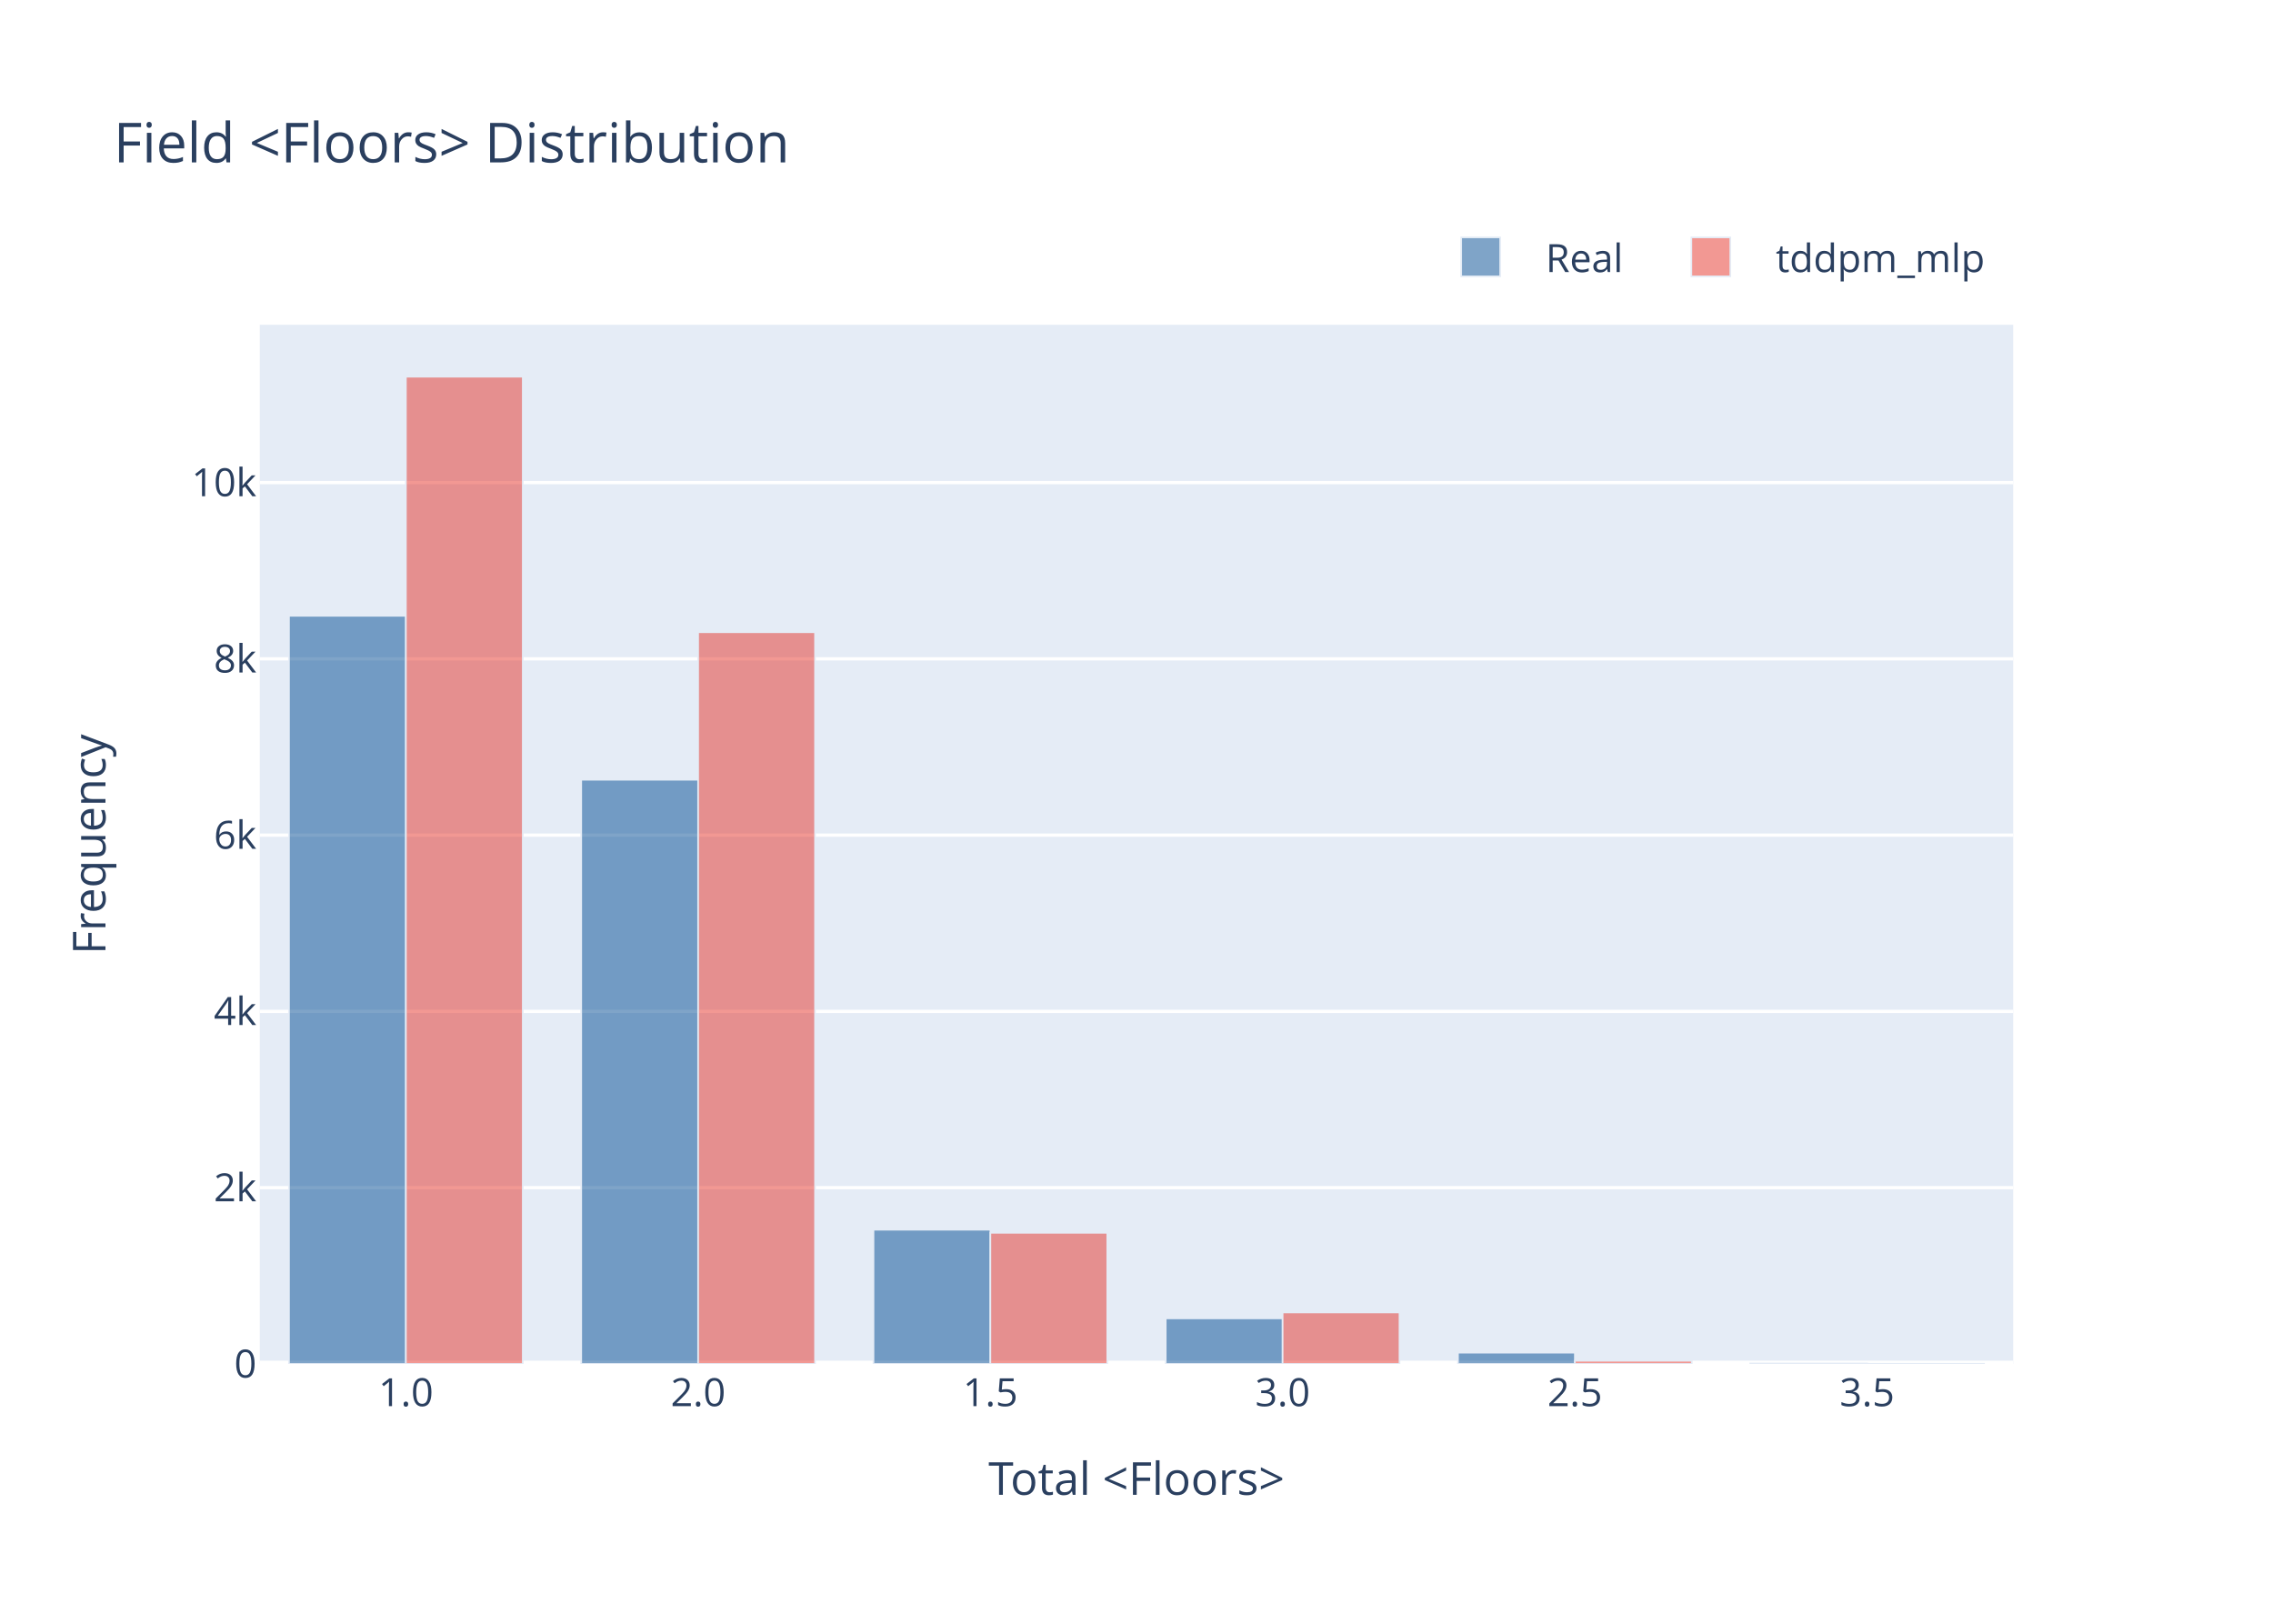
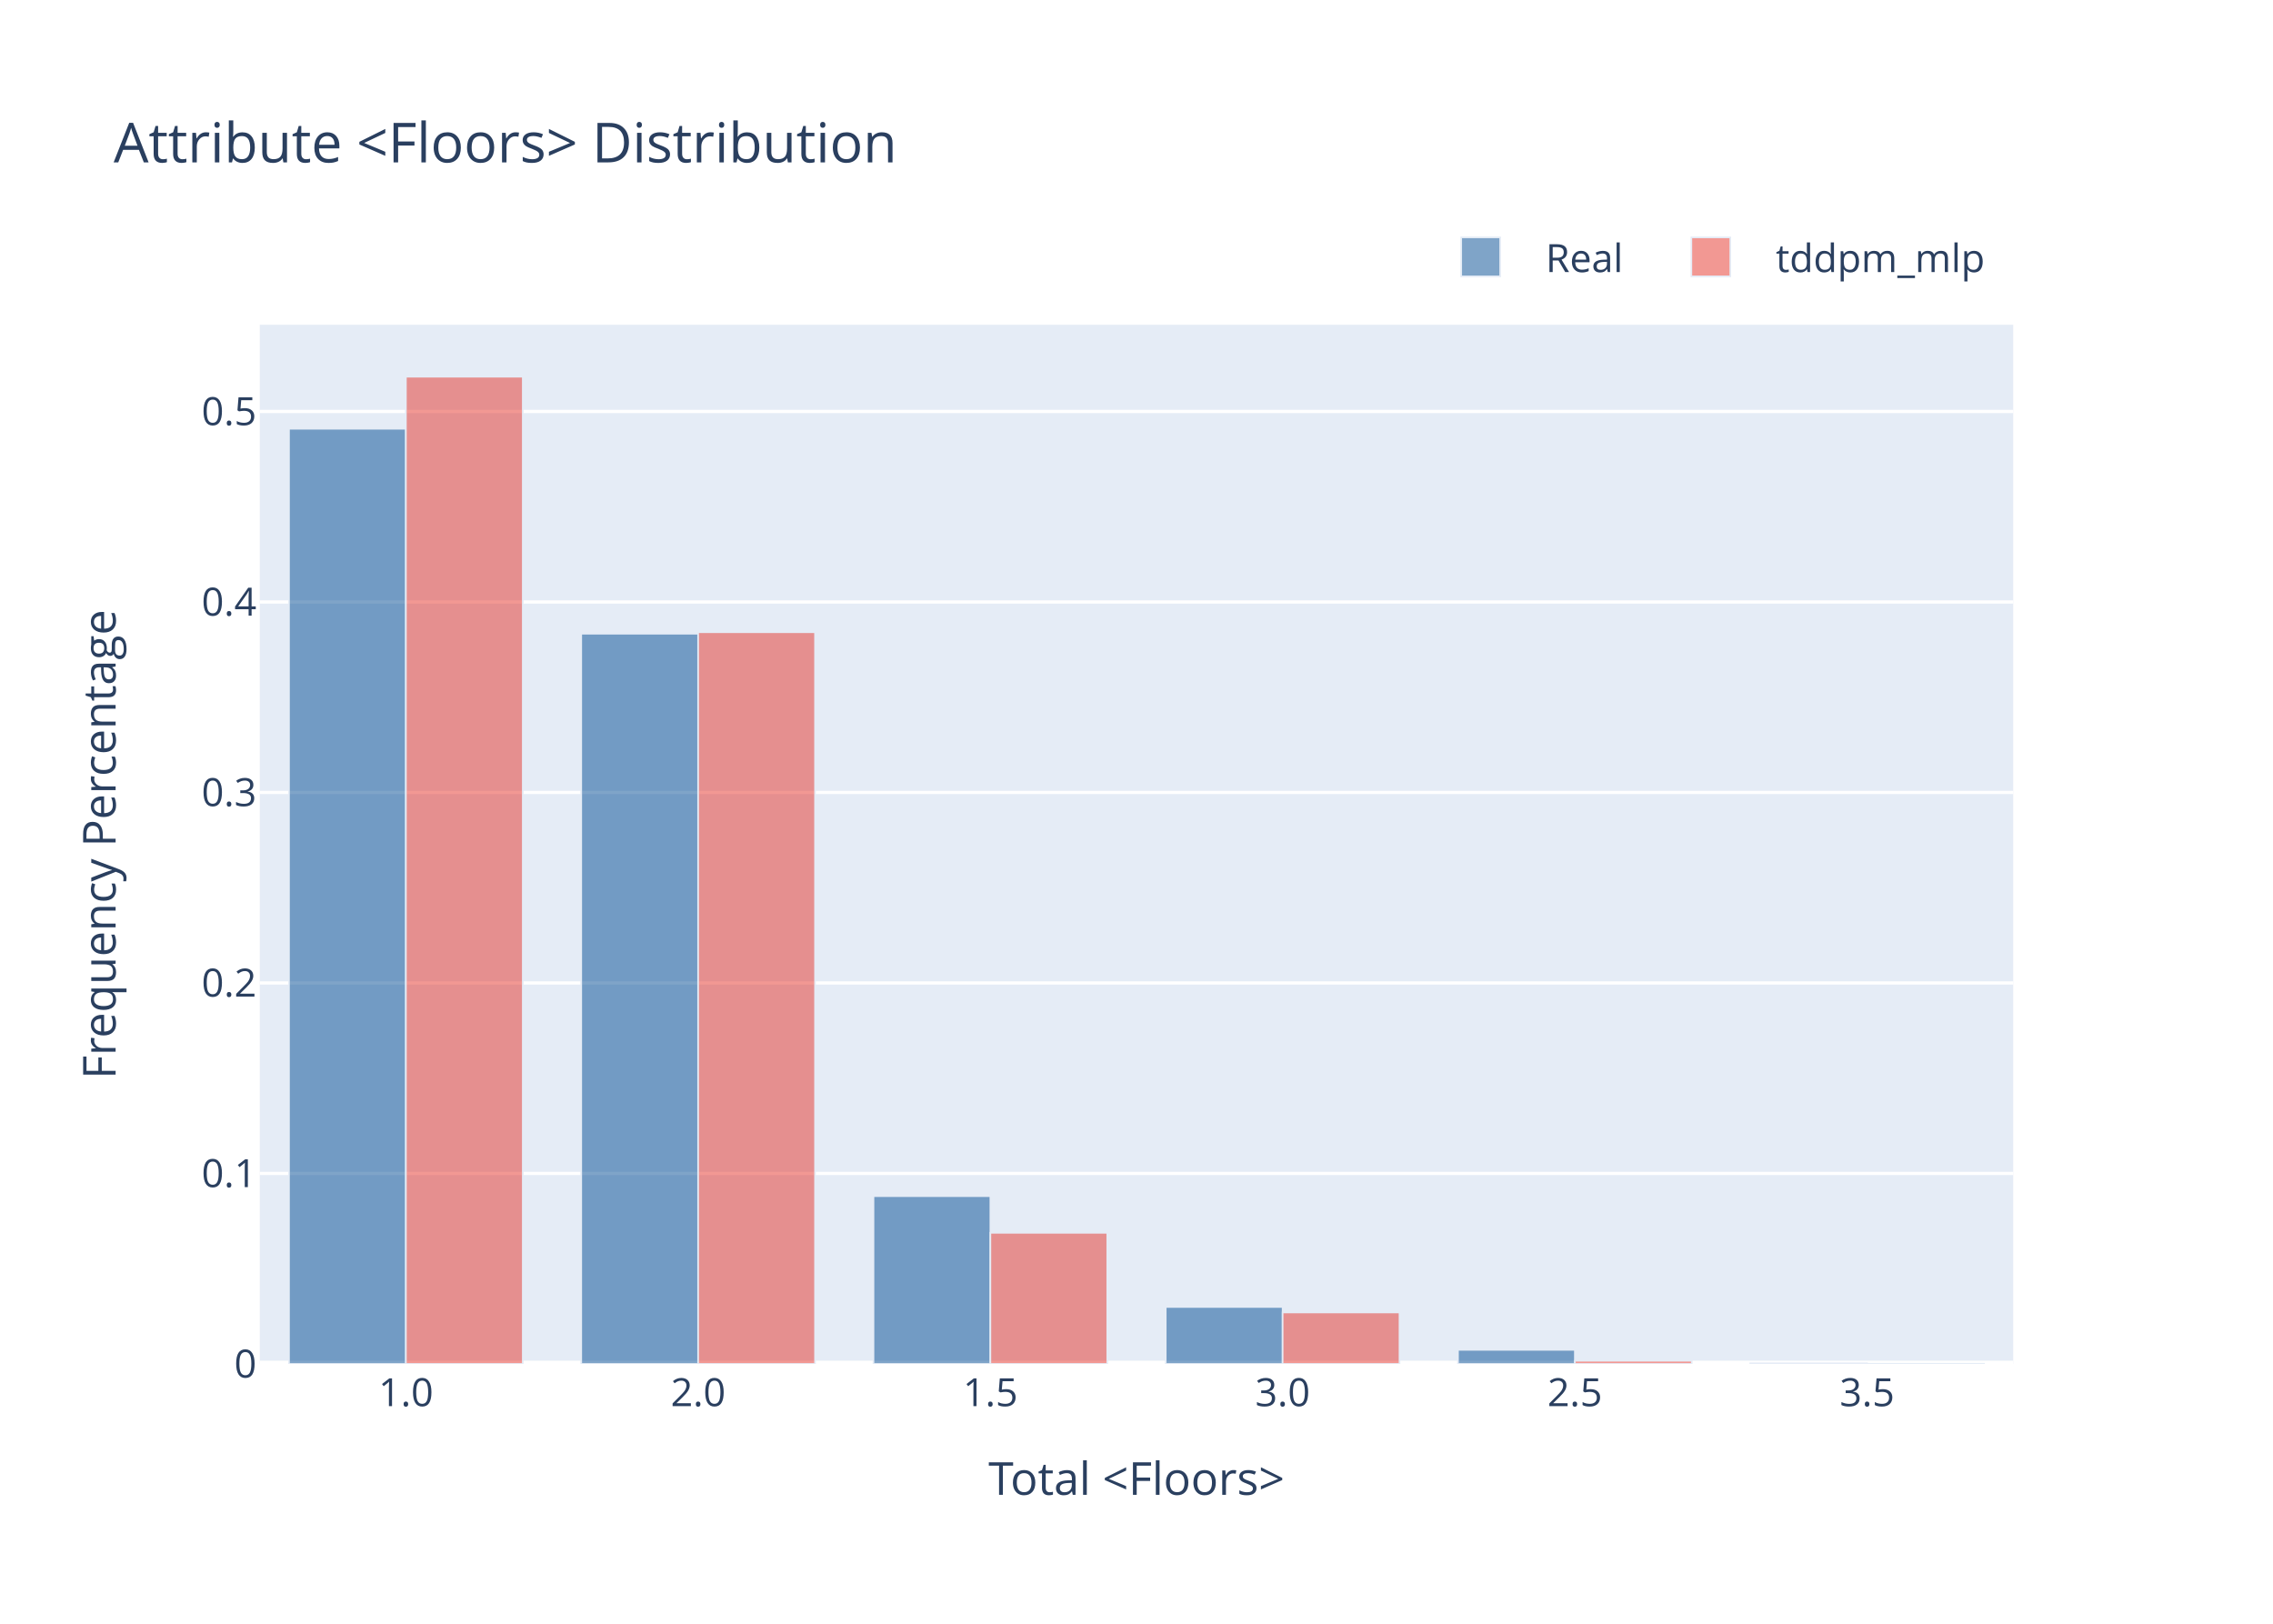
<svg xmlns="http://www.w3.org/2000/svg" class="main-svg" width="700" height="500" style="" viewBox="0 0 700 500">
  <rect x="0" y="0" width="700" height="500" style="fill: rgb(255, 255, 255); fill-opacity: 1;" />
-   <defs id="defs-679ad9">
+   <defs id="defs-c97e73">
    <g class="clips">
-       <clipPath id="clip679ad9xyplot" class="plotclip">
+       <clipPath id="clipc97e73xyplot" class="plotclip">
        <rect width="540" height="320" />
      </clipPath>
-       <clipPath class="axesclip" id="clip679ad9x">
+       <clipPath class="axesclip" id="clipc97e73x">
        <rect x="80" y="0" width="540" height="500" />
      </clipPath>
-       <clipPath class="axesclip" id="clip679ad9y">
+       <clipPath class="axesclip" id="clipc97e73y">
        <rect x="0" y="100" width="700" height="320" />
      </clipPath>
-       <clipPath class="axesclip" id="clip679ad9xy">
+       <clipPath class="axesclip" id="clipc97e73xy">
        <rect x="80" y="100" width="540" height="320" />
      </clipPath>
    </g>
    <g class="gradients" />
    <g class="patterns" />
  </defs>
  <g class="bglayer">
    <rect class="bg" x="80" y="100" width="540" height="320" style="fill: rgb(229, 236, 246); fill-opacity: 1; stroke-width: 0;" />
  </g>
  <g class="layer-below">
    <g class="imagelayer" />
    <g class="shapelayer" />
  </g>
  <g class="cartesianlayer">
    <g class="subplot xy">
      <g class="layer-subplot">
        <g class="shapelayer" />
        <g class="imagelayer" />
      </g>
      <g class="minor-gridlayer">
        <g class="x" />
        <g class="y" />
      </g>
      <g class="gridlayer">
        <g class="x" />
        <g class="y">
-           <path class="ygrid crisp" transform="translate(0,365.72)" d="M80,0h540" style="stroke: rgb(255, 255, 255); stroke-opacity: 1; stroke-width: 1px;" />
-           <path class="ygrid crisp" transform="translate(0,311.44)" d="M80,0h540" style="stroke: rgb(255, 255, 255); stroke-opacity: 1; stroke-width: 1px;" />
-           <path class="ygrid crisp" transform="translate(0,257.16)" d="M80,0h540" style="stroke: rgb(255, 255, 255); stroke-opacity: 1; stroke-width: 1px;" />
-           <path class="ygrid crisp" transform="translate(0,202.88)" d="M80,0h540" style="stroke: rgb(255, 255, 255); stroke-opacity: 1; stroke-width: 1px;" />
-           <path class="ygrid crisp" transform="translate(0,148.6)" d="M80,0h540" style="stroke: rgb(255, 255, 255); stroke-opacity: 1; stroke-width: 1px;" />
+           <path class="ygrid crisp" transform="translate(0,361.34)" d="M80,0h540" style="stroke: rgb(255, 255, 255); stroke-opacity: 1; stroke-width: 1px;" />
+           <path class="ygrid crisp" transform="translate(0,302.68)" d="M80,0h540" style="stroke: rgb(255, 255, 255); stroke-opacity: 1; stroke-width: 1px;" />
+           <path class="ygrid crisp" transform="translate(0,244.02)" d="M80,0h540" style="stroke: rgb(255, 255, 255); stroke-opacity: 1; stroke-width: 1px;" />
+           <path class="ygrid crisp" transform="translate(0,185.37)" d="M80,0h540" style="stroke: rgb(255, 255, 255); stroke-opacity: 1; stroke-width: 1px;" />
+           <path class="ygrid crisp" transform="translate(0,126.71)" d="M80,0h540" style="stroke: rgb(255, 255, 255); stroke-opacity: 1; stroke-width: 1px;" />
        </g>
      </g>
      <g class="zerolinelayer">
        <path class="yzl zl crisp" transform="translate(0,420)" d="M80,0h540" style="stroke: rgb(255, 255, 255); stroke-opacity: 1; stroke-width: 2px;" />
      </g>
      <path class="xlines-below" />
      <path class="ylines-below" />
      <g class="overlines-below" />
      <g class="xaxislayer-below" />
      <g class="yaxislayer-below" />
      <g class="overaxes-below" />
-       <g class="plot" transform="translate(80,100)" clip-path="url(#clip679ad9xyplot)">
+       <g class="plot" transform="translate(80,100)" clip-path="url(#clipc97e73xyplot)">
        <g class="barlayer mlayer">
          <g class="trace bars" style="opacity: 1;">
            <g class="points">
              <g class="point">
-                 <path d="M9,320V89.63H45V320Z" style="vector-effect: none; opacity: 1; stroke-width: 0.5px; fill: rgb(0, 75, 147); fill-opacity: 0.5; stroke: rgb(229, 236, 246); stroke-opacity: 1;" />
-               </g>
-               <g class="point">
-                 <path d="M99,320V140.11H135V320Z" style="vector-effect: none; opacity: 1; stroke-width: 0.5px; fill: rgb(0, 75, 147); fill-opacity: 0.5; stroke: rgb(229, 236, 246); stroke-opacity: 1;" />
-               </g>
-               <g class="point">
-                 <path d="M189,320V278.67H225V320Z" style="vector-effect: none; opacity: 1; stroke-width: 0.5px; fill: rgb(0, 75, 147); fill-opacity: 0.5; stroke: rgb(229, 236, 246); stroke-opacity: 1;" />
-               </g>
-               <g class="point">
-                 <path d="M279,320V305.97H315V320Z" style="vector-effect: none; opacity: 1; stroke-width: 0.5px; fill: rgb(0, 75, 147); fill-opacity: 0.5; stroke: rgb(229, 236, 246); stroke-opacity: 1;" />
-               </g>
-               <g class="point">
-                 <path d="M369,320V316.53H405V320Z" style="vector-effect: none; opacity: 1; stroke-width: 0.5px; fill: rgb(0, 75, 147); fill-opacity: 0.5; stroke: rgb(229, 236, 246); stroke-opacity: 1;" />
-               </g>
-               <g class="point">
-                 <path d="M459,320V319.84H495V320Z" style="vector-effect: none; opacity: 1; stroke-width: 0.5px; fill: rgb(0, 75, 147); fill-opacity: 0.5; stroke: rgb(229, 236, 246); stroke-opacity: 1;" />
+                 <path d="M9,320V32.03H45V320Z" style="vector-effect: none; opacity: 1; stroke-width: 0.5px; fill: rgb(0, 75, 147); fill-opacity: 0.5; stroke: rgb(229, 236, 246); stroke-opacity: 1;" />
+               </g>
+               <g class="point">
+                 <path d="M99,320V95.14H135V320Z" style="vector-effect: none; opacity: 1; stroke-width: 0.5px; fill: rgb(0, 75, 147); fill-opacity: 0.5; stroke: rgb(229, 236, 246); stroke-opacity: 1;" />
+               </g>
+               <g class="point">
+                 <path d="M189,320V268.33H225V320Z" style="vector-effect: none; opacity: 1; stroke-width: 0.5px; fill: rgb(0, 75, 147); fill-opacity: 0.5; stroke: rgb(229, 236, 246); stroke-opacity: 1;" />
+               </g>
+               <g class="point">
+                 <path d="M279,320V302.46H315V320Z" style="vector-effect: none; opacity: 1; stroke-width: 0.5px; fill: rgb(0, 75, 147); fill-opacity: 0.5; stroke: rgb(229, 236, 246); stroke-opacity: 1;" />
+               </g>
+               <g class="point">
+                 <path d="M369,320V315.66H405V320Z" style="vector-effect: none; opacity: 1; stroke-width: 0.5px; fill: rgb(0, 75, 147); fill-opacity: 0.5; stroke: rgb(229, 236, 246); stroke-opacity: 1;" />
+               </g>
+               <g class="point">
+                 <path d="M459,320V319.8H495V320Z" style="vector-effect: none; opacity: 1; stroke-width: 0.5px; fill: rgb(0, 75, 147); fill-opacity: 0.5; stroke: rgb(229, 236, 246); stroke-opacity: 1;" />
              </g>
            </g>
          </g>
          <g class="trace bars" style="opacity: 1;">
            <g class="points">
              <g class="point">
                <path d="M45,320V16H81V320Z" style="vector-effect: none; opacity: 1; stroke-width: 0.5px; fill: rgb(230, 51, 41); fill-opacity: 0.5; stroke: rgb(229, 236, 246); stroke-opacity: 1;" />
              </g>
              <g class="point">
                <path d="M225,320V279.62H261V320Z" style="vector-effect: none; opacity: 1; stroke-width: 0.5px; fill: rgb(230, 51, 41); fill-opacity: 0.5; stroke: rgb(229, 236, 246); stroke-opacity: 1;" />
              </g>
              <g class="point">
                <path d="M135,320V94.68H171V320Z" style="vector-effect: none; opacity: 1; stroke-width: 0.5px; fill: rgb(230, 51, 41); fill-opacity: 0.5; stroke: rgb(229, 236, 246); stroke-opacity: 1;" />
              </g>
              <g class="point">
                <path d="M405,320V319.02H441V320Z" style="vector-effect: none; opacity: 1; stroke-width: 0.5px; fill: rgb(230, 51, 41); fill-opacity: 0.5; stroke: rgb(229, 236, 246); stroke-opacity: 1;" />
              </g>
              <g class="point">
                <path d="M315,320V304.15H351V320Z" style="vector-effect: none; opacity: 1; stroke-width: 0.5px; fill: rgb(230, 51, 41); fill-opacity: 0.5; stroke: rgb(229, 236, 246); stroke-opacity: 1;" />
              </g>
              <g class="point">
                <path d="M495,320V319.95H531V320Z" style="vector-effect: none; opacity: 1; stroke-width: 0.5px; fill: rgb(230, 51, 41); fill-opacity: 0.5; stroke: rgb(229, 236, 246); stroke-opacity: 1;" />
              </g>
            </g>
          </g>
        </g>
      </g>
      <g class="overplot" />
      <path class="xlines-above crisp" d="M0,0" style="fill: none;" />
      <path class="ylines-above crisp" d="M0,0" style="fill: none;" />
      <g class="overlines-above" />
      <g class="xaxislayer-above">
        <g class="xtick">
          <text text-anchor="middle" x="0" y="433" transform="translate(125,0)" style="font-family: 'Open Sans', verdana, arial, sans-serif; font-size: 12px; fill: rgb(42, 63, 95); fill-opacity: 1; white-space: pre; opacity: 1;">1.0</text>
        </g>
        <g class="xtick">
          <text text-anchor="middle" x="0" y="433" transform="translate(215,0)" style="font-family: 'Open Sans', verdana, arial, sans-serif; font-size: 12px; fill: rgb(42, 63, 95); fill-opacity: 1; white-space: pre; opacity: 1;">2.0</text>
        </g>
        <g class="xtick">
          <text text-anchor="middle" x="0" y="433" transform="translate(305,0)" style="font-family: 'Open Sans', verdana, arial, sans-serif; font-size: 12px; fill: rgb(42, 63, 95); fill-opacity: 1; white-space: pre; opacity: 1;">1.5</text>
        </g>
        <g class="xtick">
          <text text-anchor="middle" x="0" y="433" transform="translate(395,0)" style="font-family: 'Open Sans', verdana, arial, sans-serif; font-size: 12px; fill: rgb(42, 63, 95); fill-opacity: 1; white-space: pre; opacity: 1;">3.0</text>
        </g>
        <g class="xtick">
          <text text-anchor="middle" x="0" y="433" transform="translate(485,0)" style="font-family: 'Open Sans', verdana, arial, sans-serif; font-size: 12px; fill: rgb(42, 63, 95); fill-opacity: 1; white-space: pre; opacity: 1;">2.5</text>
        </g>
        <g class="xtick">
          <text text-anchor="middle" x="0" y="433" transform="translate(575,0)" style="font-family: 'Open Sans', verdana, arial, sans-serif; font-size: 12px; fill: rgb(42, 63, 95); fill-opacity: 1; white-space: pre; opacity: 1;">3.5</text>
        </g>
      </g>
      <g class="yaxislayer-above">
        <g class="ytick">
          <text text-anchor="end" x="79" y="4.2" transform="translate(0,420)" style="font-family: 'Open Sans', verdana, arial, sans-serif; font-size: 12px; fill: rgb(42, 63, 95); fill-opacity: 1; white-space: pre; opacity: 1;">0</text>
        </g>
        <g class="ytick">
-           <text text-anchor="end" x="79" y="4.2" style="font-family: 'Open Sans', verdana, arial, sans-serif; font-size: 12px; fill: rgb(42, 63, 95); fill-opacity: 1; white-space: pre; opacity: 1;" transform="translate(0,365.72)">2k</text>
-         </g>
-         <g class="ytick">
-           <text text-anchor="end" x="79" y="4.2" style="font-family: 'Open Sans', verdana, arial, sans-serif; font-size: 12px; fill: rgb(42, 63, 95); fill-opacity: 1; white-space: pre; opacity: 1;" transform="translate(0,311.44)">4k</text>
-         </g>
-         <g class="ytick">
-           <text text-anchor="end" x="79" y="4.2" style="font-family: 'Open Sans', verdana, arial, sans-serif; font-size: 12px; fill: rgb(42, 63, 95); fill-opacity: 1; white-space: pre; opacity: 1;" transform="translate(0,257.16)">6k</text>
-         </g>
-         <g class="ytick">
-           <text text-anchor="end" x="79" y="4.2" style="font-family: 'Open Sans', verdana, arial, sans-serif; font-size: 12px; fill: rgb(42, 63, 95); fill-opacity: 1; white-space: pre; opacity: 1;" transform="translate(0,202.88)">8k</text>
-         </g>
-         <g class="ytick">
-           <text text-anchor="end" x="79" y="4.2" style="font-family: 'Open Sans', verdana, arial, sans-serif; font-size: 12px; fill: rgb(42, 63, 95); fill-opacity: 1; white-space: pre; opacity: 1;" transform="translate(0,148.6)">10k</text>
+           <text text-anchor="end" x="79" y="4.2" style="font-family: 'Open Sans', verdana, arial, sans-serif; font-size: 12px; fill: rgb(42, 63, 95); fill-opacity: 1; white-space: pre; opacity: 1;" transform="translate(0,361.34)">0.1</text>
+         </g>
+         <g class="ytick">
+           <text text-anchor="end" x="79" y="4.2" style="font-family: 'Open Sans', verdana, arial, sans-serif; font-size: 12px; fill: rgb(42, 63, 95); fill-opacity: 1; white-space: pre; opacity: 1;" transform="translate(0,302.68)">0.2</text>
+         </g>
+         <g class="ytick">
+           <text text-anchor="end" x="79" y="4.2" style="font-family: 'Open Sans', verdana, arial, sans-serif; font-size: 12px; fill: rgb(42, 63, 95); fill-opacity: 1; white-space: pre; opacity: 1;" transform="translate(0,244.02)">0.3</text>
+         </g>
+         <g class="ytick">
+           <text text-anchor="end" x="79" y="4.2" style="font-family: 'Open Sans', verdana, arial, sans-serif; font-size: 12px; fill: rgb(42, 63, 95); fill-opacity: 1; white-space: pre; opacity: 1;" transform="translate(0,185.37)">0.4</text>
+         </g>
+         <g class="ytick">
+           <text text-anchor="end" x="79" y="4.2" style="font-family: 'Open Sans', verdana, arial, sans-serif; font-size: 12px; fill: rgb(42, 63, 95); fill-opacity: 1; white-space: pre; opacity: 1;" transform="translate(0,126.71)">0.5</text>
        </g>
      </g>
      <g class="overaxes-above" />
    </g>
  </g>
  <g class="polarlayer" />
  <g class="smithlayer" />
  <g class="ternarylayer" />
  <g class="geolayer" />
  <g class="funnelarealayer" />
  <g class="pielayer" />
  <g class="iciclelayer" />
  <g class="treemaplayer" />
  <g class="sunburstlayer" />
  <g class="glimages" />
-   <defs id="topdefs-679ad9">
+   <defs id="topdefs-c97e73">
    <g class="clips" />
-     <clipPath id="legend679ad9">
+     <clipPath id="legendc97e73">
      <rect width="184" height="29" x="0" y="0" />
    </clipPath>
  </defs>
  <g class="layer-above">
    <g class="imagelayer" />
    <g class="shapelayer" />
  </g>
  <g class="infolayer">
    <g class="legend" pointer-events="all" transform="translate(436,64.6)">
      <rect class="bg" shape-rendering="crispEdges" width="184" height="29" x="0" y="0" style="stroke: rgb(68, 68, 68); stroke-opacity: 1; fill: rgb(255, 255, 255); fill-opacity: 1; stroke-width: 0px;" />
-       <g class="scrollbox" transform="" clip-path="url(#legend679ad9)">
+       <g class="scrollbox" transform="" clip-path="url(#legendc97e73)">
        <g class="groups">
          <g class="traces" transform="translate(0,14.5)" style="opacity: 1;">
            <text class="legendtext" text-anchor="start" x="40" y="4.68" style="font-family: 'Open Sans', verdana, arial, sans-serif; font-size: 12px; fill: rgb(42, 63, 95); fill-opacity: 1; white-space: pre;">Real</text>
            <g class="layers" style="opacity: 1;">
              <g class="legendfill" />
              <g class="legendlines" />
              <g class="legendsymbols">
                <g class="legendpoints">
                  <path class="legendundefined" d="M6,6H-6V-6H6Z" transform="translate(20,0)" style="stroke-width: 0.5px; fill: rgb(0, 75, 147); fill-opacity: 0.5; stroke: rgb(229, 236, 246); stroke-opacity: 1;" />
                </g>
              </g>
            </g>
            <rect class="legendtoggle" x="0" y="-9.5" width="68.375" height="19" style="fill: rgb(0, 0, 0); fill-opacity: 0;" />
          </g>
          <g class="traces" transform="translate(70.875,14.5)" style="opacity: 1;">
            <text class="legendtext" text-anchor="start" x="40" y="4.68" style="font-family: 'Open Sans', verdana, arial, sans-serif; font-size: 12px; fill: rgb(42, 63, 95); fill-opacity: 1; white-space: pre;">tddpm_mlp</text>
            <g class="layers" style="opacity: 1;">
              <g class="legendfill" />
              <g class="legendlines" />
              <g class="legendsymbols">
                <g class="legendpoints">
                  <path class="legendundefined" d="M6,6H-6V-6H6Z" transform="translate(20,0)" style="stroke-width: 0.5px; fill: rgb(230, 51, 41); fill-opacity: 0.5; stroke: rgb(229, 236, 246); stroke-opacity: 1;" />
                </g>
              </g>
            </g>
            <rect class="legendtoggle" x="0" y="-9.5" width="110.391" height="19" style="fill: rgb(0, 0, 0); fill-opacity: 0;" />
          </g>
        </g>
      </g>
      <rect class="scrollbar" rx="20" ry="3" width="0" height="0" x="0" y="0" style="fill: rgb(128, 139, 164); fill-opacity: 1;" />
    </g>
    <g class="g-gtitle">
-       <text class="gtitle" x="35" y="50" text-anchor="start" dy="0em" style="font-family: 'Open Sans', verdana, arial, sans-serif; font-size: 17px; fill: rgb(42, 63, 95); opacity: 1; font-weight: normal; white-space: pre;">Field &lt;Floors&gt; Distribution</text>
+       <text class="gtitle" x="35" y="50" text-anchor="start" dy="0em" style="font-family: 'Open Sans', verdana, arial, sans-serif; font-size: 17px; fill: rgb(42, 63, 95); opacity: 1; font-weight: normal; white-space: pre;">Attribute &lt;Floors&gt; Distribution</text>
    </g>
    <g class="g-xtitle">
      <text class="xtitle" x="350" y="460.3" text-anchor="middle" style="font-family: 'Open Sans', verdana, arial, sans-serif; font-size: 14px; fill: rgb(42, 63, 95); opacity: 1; font-weight: normal; white-space: pre;">Total &lt;Floors&gt;</text>
    </g>
    <g class="g-ytitle">
-       <text class="ytitle" transform="rotate(-90,32.48125,260)" x="32.481" y="260" text-anchor="middle" style="font-family: 'Open Sans', verdana, arial, sans-serif; font-size: 14px; fill: rgb(42, 63, 95); opacity: 1; font-weight: normal; white-space: pre;">Frequency</text>
+       <text class="ytitle" transform="rotate(-90,35.60625,260)" x="35.606" y="260" text-anchor="middle" style="font-family: 'Open Sans', verdana, arial, sans-serif; font-size: 14px; fill: rgb(42, 63, 95); opacity: 1; font-weight: normal; white-space: pre;">Frequency Percentage</text>
    </g>
  </g>
</svg>
